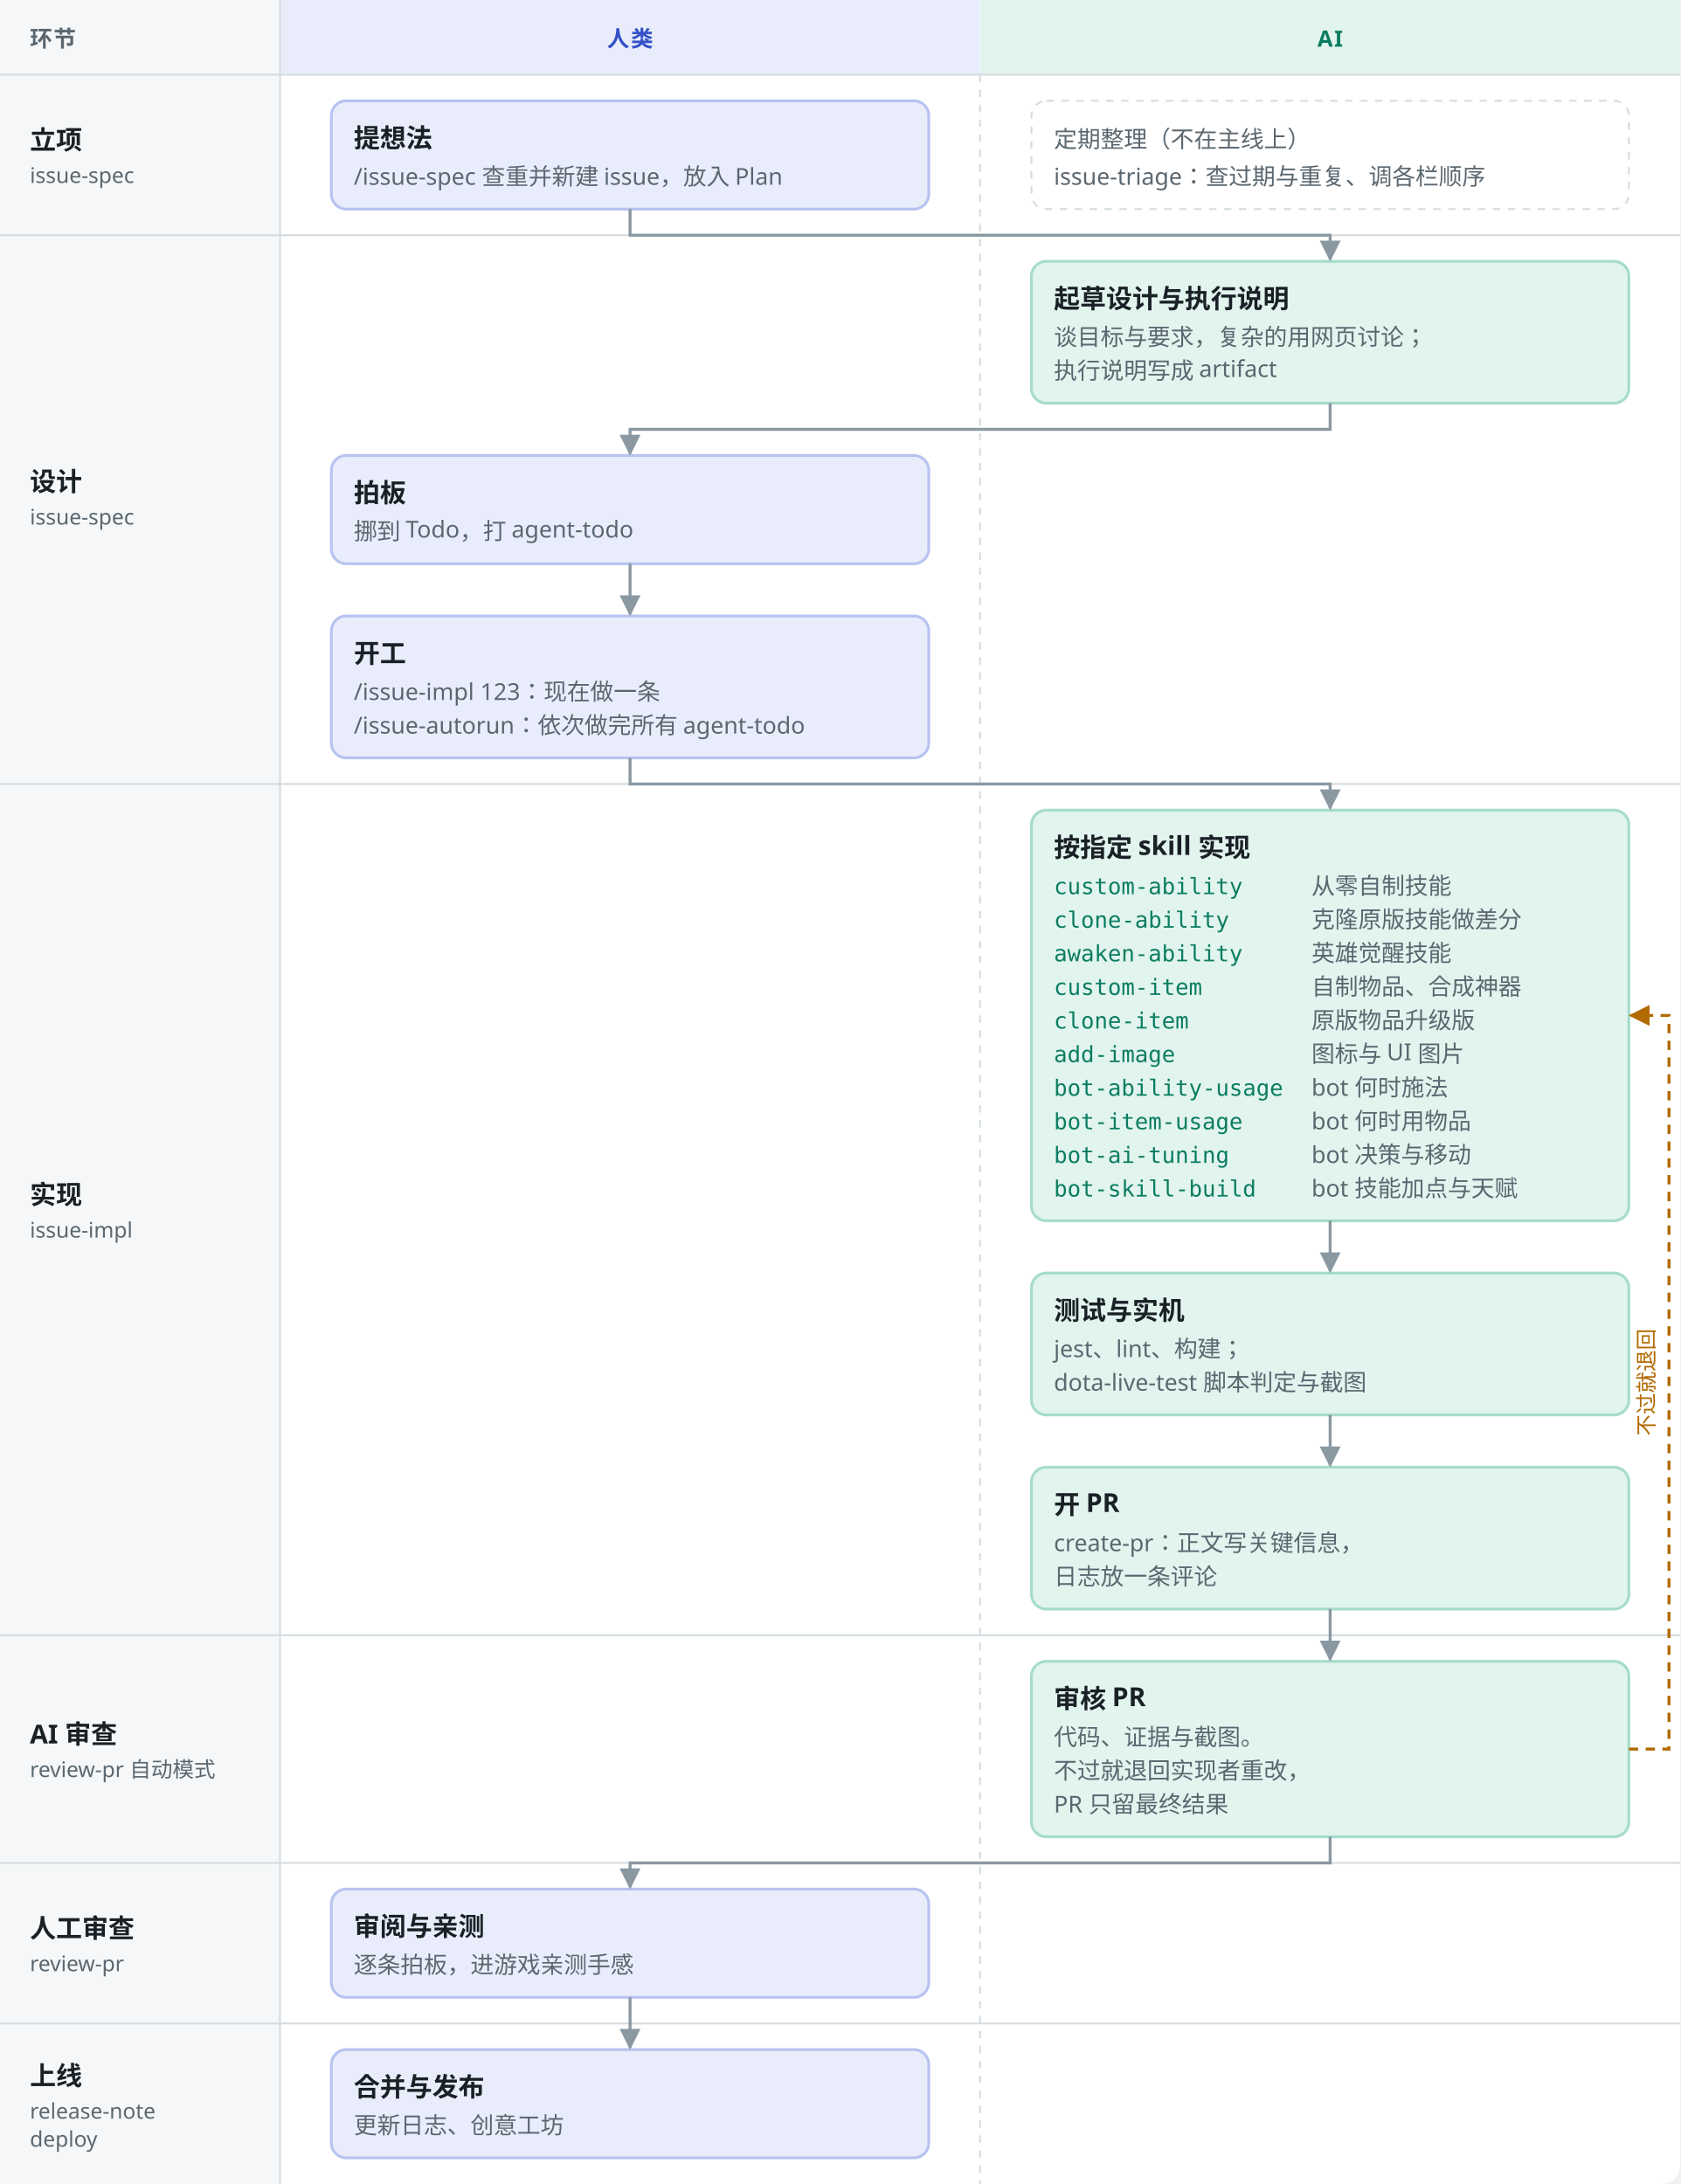
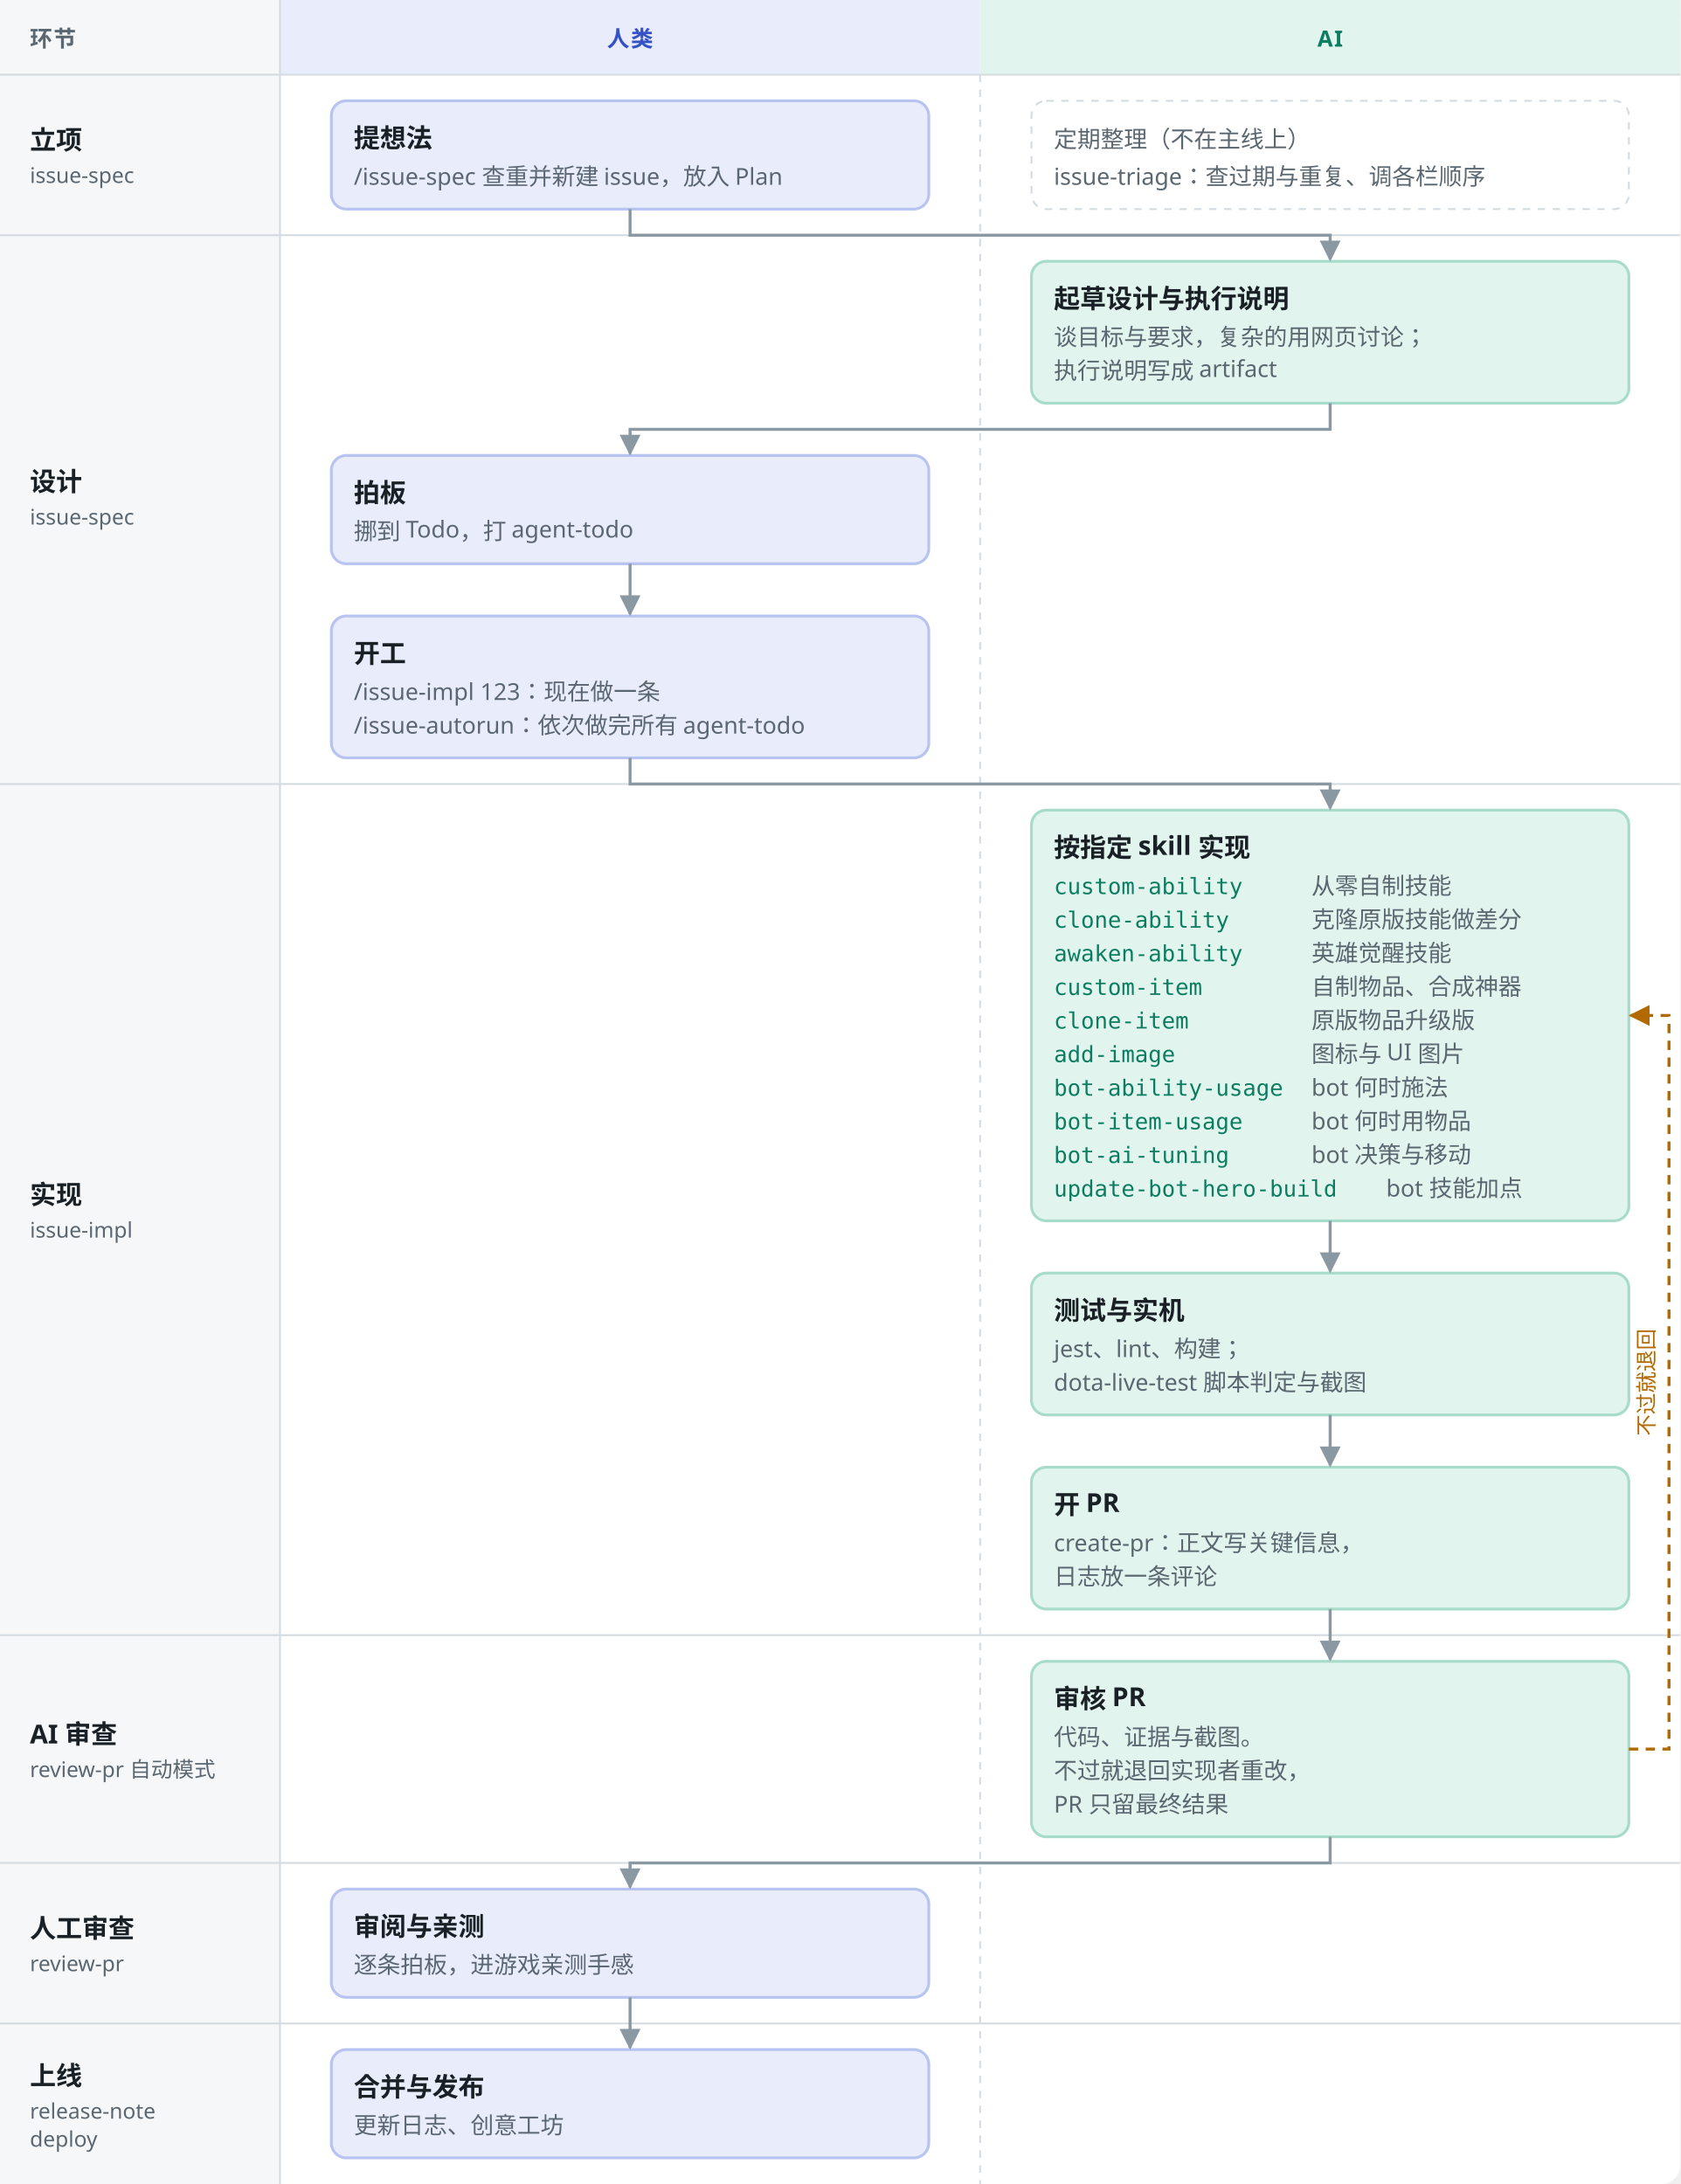
<svg xmlns="http://www.w3.org/2000/svg" viewBox="0 0 900 1170" width="900" height="1170" role="img">
  <style>
  .bg{fill:#ffffff} .stagebg{fill:#f5f7f8} .awaybg{fill:#eceff2}
  .hh{fill:#e9edfb} .ha{fill:#e2f4ee}
  .grid{stroke:#d5dce1;stroke-width:1} .dash{stroke:#d5dce1;stroke-dasharray:4 4}
  .nh{fill:#e9edfb;stroke:#b7c3f0;stroke-width:1.5} .na{fill:#e2f4ee;stroke:#a6dcc9;stroke-width:1.5}
  .t{font:600 14px 'Segoe UI','PingFang SC','Microsoft YaHei',system-ui,sans-serif;fill:#1a2126}
  .d{font:12.5px 'Segoe UI','PingFang SC','Microsoft YaHei',system-ui,sans-serif;fill:#5b6770}
  .code{font:12px ui-monospace,'Cascadia Mono',Consolas,monospace;fill:#0b7d61}
  .st{font:600 14px 'Segoe UI','PingFang SC','Microsoft YaHei',system-ui,sans-serif;fill:#1a2126}
  .ss{font:11.5px 'Segoe UI','PingFang SC','Microsoft YaHei',system-ui,sans-serif;fill:#5b6770}
  .hd{font:700 12px 'Segoe UI','PingFang SC','Microsoft YaHei',system-ui,sans-serif;letter-spacing:.06em}
  .hdS{fill:#5b6770} .hdH{fill:#3451c6} .hdA{fill:#0b7d61}
  .aw{font:11px 'Segoe UI','PingFang SC','Microsoft YaHei',system-ui,sans-serif;fill:#5b6770;letter-spacing:.06em}
  .wire{fill:none;stroke:#8a98a2;stroke-width:1.6} .ah{fill:#8a98a2}
  .loop{fill:none;stroke:#b26a00;stroke-width:1.6;stroke-dasharray:5 4} .lh{fill:#b26a00}
  .lt{font:11.5px 'Segoe UI','PingFang SC','Microsoft YaHei',system-ui,sans-serif;fill:#b26a00}
  @media (prefers-color-scheme: dark){
    .bg{fill:#161d22} .stagebg{fill:#0f1418} .awaybg{fill:#1a2227}
    .hh{fill:#1c2445} .ha{fill:#12302a}
    .grid,.dash{stroke:#2a343b}
    .nh{fill:#1c2445;stroke:#34428a} .na{fill:#12302a;stroke:#1f5a4b}
    .t,.st{fill:#e2e8ec} .d,.ss,.aw,.hdS{fill:#94a2ab}
    .code{fill:#5fd3ad} .hdH{fill:#9fb2ff} .hdA{fill:#5fd3ad}
    .wire{stroke:#6b7a84} .ah{fill:#6b7a84}
    .loop{stroke:#f0b35a} .lh,.lt{fill:#f0b35a}
  }
</style>
  <rect class="bg" x="0" y="0" width="900" height="1170" rx="10" />
  <rect class="stagebg" x="0" y="0" width="150" height="1170" />
  <rect class="stagebg" x="0" y="0" width="150" height="40" />
  <rect class="hh" x="150" y="0" width="375" height="40" />
  <rect class="ha" x="525" y="0" width="375" height="40" />
  <text class="hd hdS" x="16" y="25">环节</text>
  <text class="hd hdH" x="337.5" y="25" text-anchor="middle">人类</text>
  <text class="hd hdA" x="712.5" y="25" text-anchor="middle">AI</text>
  <line class="grid" x1="0" y1="40" x2="900" y2="40" />
  <line class="dash" x1="525" y1="40" x2="525" y2="1170" />
  <line class="grid" x1="150" y1="0" x2="150" y2="1170" />
  <text class="st" x="16" y="80.0">立项</text>
  <text class="ss" x="16" y="98.0">issue-spec</text>
  <line class="grid" x1="0" y1="126" x2="900" y2="126" />
  <text class="st" x="16" y="263.0">设计</text>
  <text class="ss" x="16" y="281.0">issue-spec</text>
  <line class="grid" x1="0" y1="420" x2="900" y2="420" />
  <text class="st" x="16" y="645">实现</text>
  <text class="ss" x="16" y="663">issue-impl</text>
  <line class="grid" x1="0" y1="876" x2="900" y2="876" />
  <text class="st" x="16" y="934">AI 审查</text>
  <text class="ss" x="16" y="952">review-pr 自动模式</text>
  <line class="grid" x1="0" y1="998" x2="900" y2="998" />
  <text class="st" x="16" y="1038">人工审查</text>
  <text class="ss" x="16" y="1056">review-pr</text>
  <line class="grid" x1="0" y1="1084" x2="900" y2="1084" />
  <text class="st" x="16" y="1117">上线</text>
  <text class="ss" x="16" y="1135">release-note</text>
  <text class="ss" x="16" y="1150">deploy</text>
  <rect class="nh" x="177.5" y="54" width="320" height="58" rx="8" />
  <text class="t" x="189.5" y="79">提想法</text>
  <text class="d" x="189.5" y="99">/issue-spec 查重并新建 issue，放入 Plan</text>
  <rect x="552.5" y="54" width="320" height="58" rx="8" fill="none" class="dash" />
  <text class="d" x="564.5" y="79">定期整理（不在主线上）</text>
  <text class="d" x="564.5" y="99">issue-triage：查过期与重复、调各栏顺序</text>
  <rect class="na" x="552.5" y="140" width="320" height="76" rx="8" />
  <text class="t" x="564.5" y="165">起草设计与执行说明</text>
  <text class="d" x="564.5" y="185">谈目标与要求，复杂的用网页讨论；</text>
  <text class="d" x="564.5" y="203">执行说明写成 artifact</text>
  <rect class="nh" x="177.5" y="244" width="320" height="58" rx="8" />
  <text class="t" x="189.5" y="269">拍板</text>
  <text class="d" x="189.5" y="289">挪到 Todo，打 agent-todo</text>
  <rect class="nh" x="177.5" y="330" width="320" height="76" rx="8" />
  <text class="t" x="189.5" y="355">开工</text>
  <text class="d" x="189.5" y="375">/issue-impl 123：现在做一条</text>
  <text class="d" x="189.5" y="393">/issue-autorun：依次做完所有 agent-todo</text>
  <rect class="na" x="552.5" y="434" width="320" height="220" rx="8" />
  <text class="t" x="564.5" y="459">按指定 skill 实现</text>
  <text x="564.5" y="479">
    <tspan class="code">custom-ability</tspan>
    <tspan class="d" x="702.5">从零自制技能</tspan>
  </text>
  <text x="564.5" y="497">
    <tspan class="code">clone-ability</tspan>
    <tspan class="d" x="702.5">克隆原版技能做差分</tspan>
  </text>
  <text x="564.5" y="515">
    <tspan class="code">awaken-ability</tspan>
    <tspan class="d" x="702.5">英雄觉醒技能</tspan>
  </text>
  <text x="564.5" y="533">
    <tspan class="code">custom-item</tspan>
    <tspan class="d" x="702.5">自制物品、合成神器</tspan>
  </text>
  <text x="564.5" y="551">
    <tspan class="code">clone-item</tspan>
    <tspan class="d" x="702.5">原版物品升级版</tspan>
  </text>
  <text x="564.5" y="569">
    <tspan class="code">add-image</tspan>
    <tspan class="d" x="702.5">图标与 UI 图片</tspan>
  </text>
  <text x="564.5" y="587">
    <tspan class="code">bot-ability-usage</tspan>
    <tspan class="d" x="702.5">bot 何时施法</tspan>
  </text>
  <text x="564.5" y="605">
    <tspan class="code">bot-item-usage</tspan>
    <tspan class="d" x="702.5">bot 何时用物品</tspan>
  </text>
  <text x="564.5" y="623">
    <tspan class="code">bot-ai-tuning</tspan>
    <tspan class="d" x="702.5">bot 决策与移动</tspan>
  </text>
  <text x="564.5" y="641">
-     <tspan class="code">bot-skill-build</tspan>
-     <tspan class="d" x="702.5">bot 技能加点与天赋</tspan>
+     <tspan class="code">update-bot-hero-build</tspan>
+     <tspan class="d" x="742.5">bot 技能加点</tspan>
  </text>
  <rect class="na" x="552.5" y="682" width="320" height="76" rx="8" />
  <text class="t" x="564.5" y="707">测试与实机</text>
  <text class="d" x="564.5" y="727">jest、lint、构建；</text>
  <text class="d" x="564.5" y="745">dota-live-test 脚本判定与截图</text>
  <rect class="na" x="552.5" y="786" width="320" height="76" rx="8" />
  <text class="t" x="564.5" y="811">开 PR</text>
  <text class="d" x="564.5" y="831">create-pr：正文写关键信息，</text>
  <text class="d" x="564.5" y="849">日志放一条评论</text>
  <rect class="na" x="552.5" y="890" width="320" height="94" rx="8" />
  <text class="t" x="564.5" y="915">审核 PR</text>
  <text class="d" x="564.5" y="935">代码、证据与截图。</text>
  <text class="d" x="564.5" y="953">不过就退回实现者重改，</text>
  <text class="d" x="564.5" y="971">PR 只留最终结果</text>
  <rect class="nh" x="177.5" y="1012" width="320" height="58" rx="8" />
  <text class="t" x="189.5" y="1037">审阅与亲测</text>
  <text class="d" x="189.5" y="1057">逐条拍板，进游戏亲测手感</text>
  <rect class="nh" x="177.5" y="1098" width="320" height="58" rx="8" />
  <text class="t" x="189.5" y="1123">合并与发布</text>
  <text class="d" x="189.5" y="1143">更新日志、创意工坊</text>
  <defs>
    <marker id="ar" viewBox="0 0 10 10" refX="9" refY="5" markerWidth="7" markerHeight="7" orient="auto-start-reverse">
      <path class="ah" d="M0 0L10 5L0 10z" />
    </marker>
    <marker id="lp" viewBox="0 0 10 10" refX="9" refY="5" markerWidth="7" markerHeight="7" orient="auto-start-reverse">
      <path class="lh" d="M0 0L10 5L0 10z" />
    </marker>
  </defs>
  <path class="wire" d="M337.5 112V126H712.5V139" marker-end="url(#ar)" />
  <path class="wire" d="M712.5 216V230H337.5V243" marker-end="url(#ar)" />
  <path class="wire" d="M337.5 302V329" marker-end="url(#ar)" />
  <path class="wire" d="M337.5 406V420H712.5V433" marker-end="url(#ar)" />
  <path class="wire" d="M712.5 654V681" marker-end="url(#ar)" />
  <path class="wire" d="M712.5 758V785" marker-end="url(#ar)" />
  <path class="wire" d="M712.5 862V889" marker-end="url(#ar)" />
  <path class="wire" d="M712.5 984V998H337.5V1011" marker-end="url(#ar)" />
  <path class="wire" d="M337.5 1070V1097" marker-end="url(#ar)" />
  <path class="loop" d="M872.5 937H894V544H873.5" marker-end="url(#lp)" />
  <text class="lt" x="886" y="740.5" text-anchor="middle" transform="rotate(-90 886 740.5)">不过就退回</text>
</svg>
